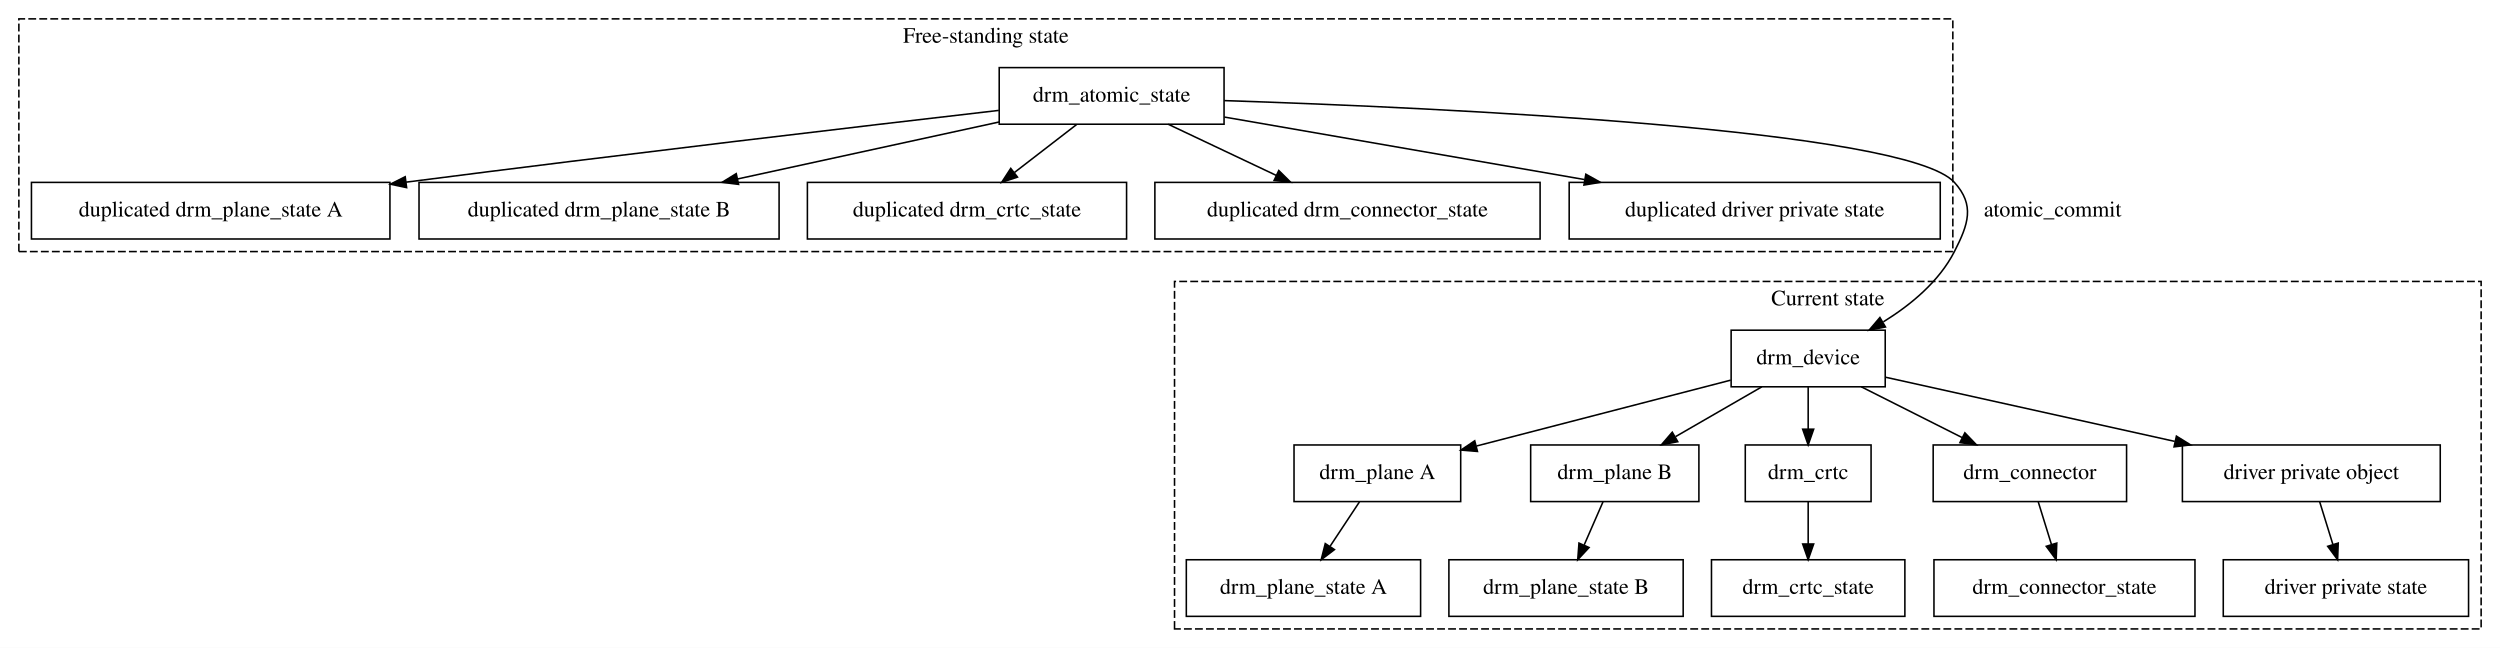
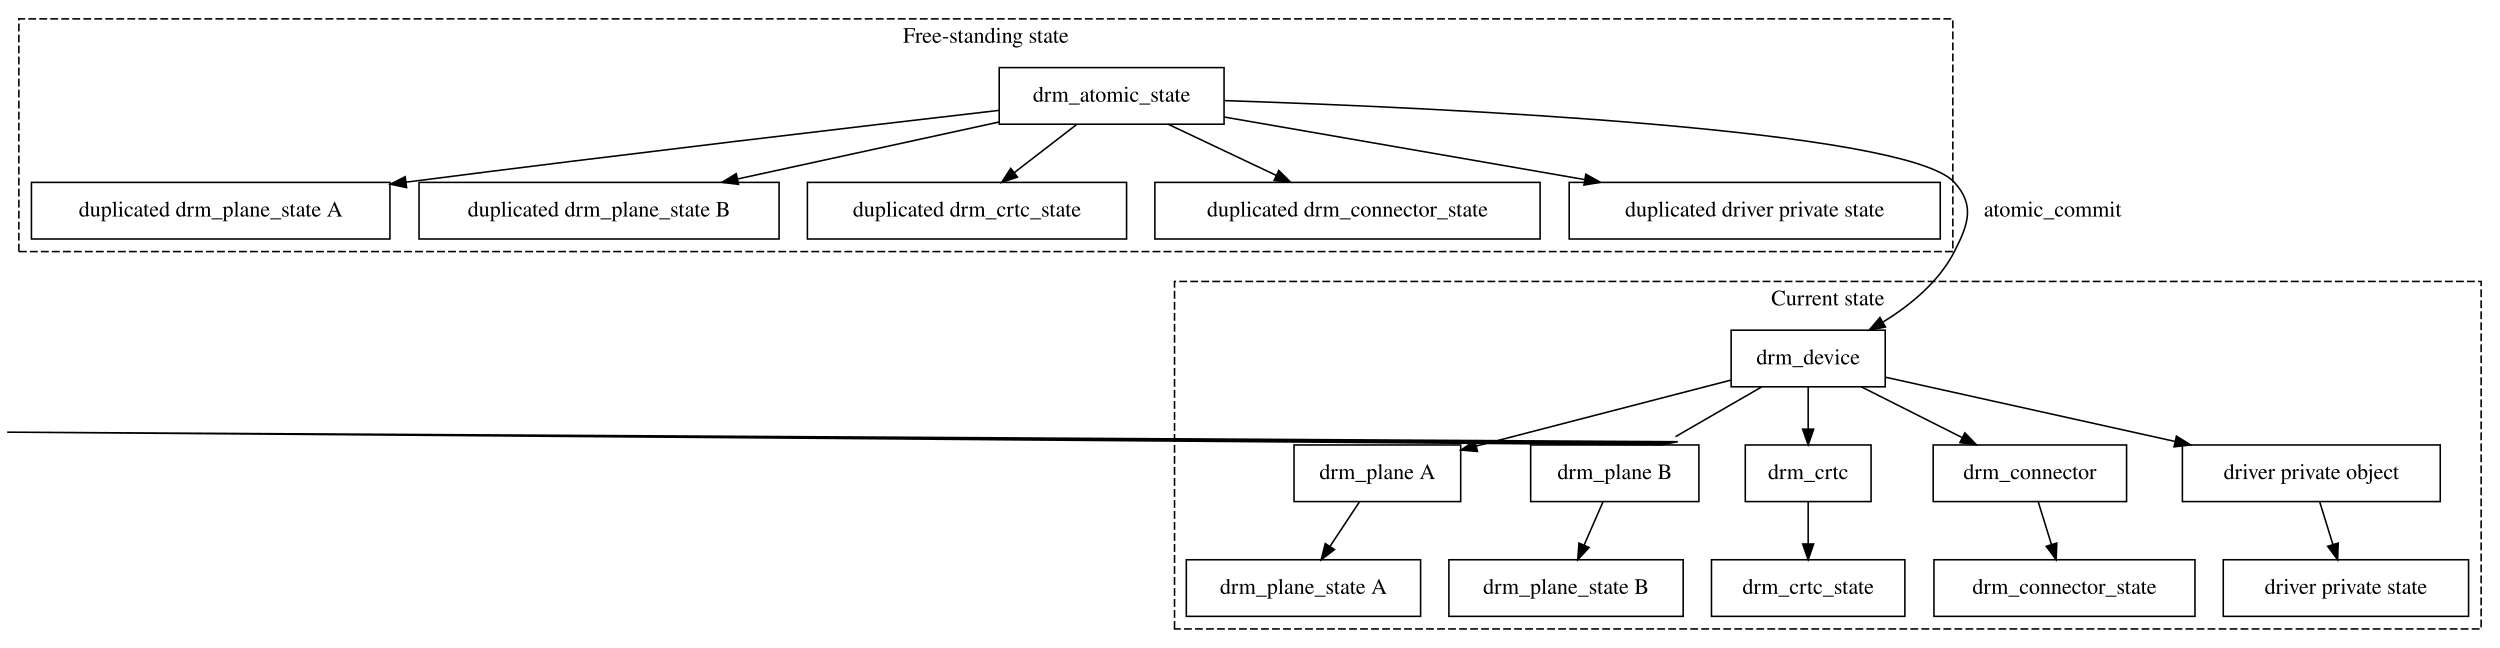
<svg xmlns="http://www.w3.org/2000/svg" width="1590pt" height="412pt" viewBox="0.00 0.00 1590.00 412.00">
  <g id="graph0" class="graph" transform="scale(1 1) rotate(0) translate(4 408)">
    <polygon fill="white" stroke="transparent" points="-4,4 -4,-408 1586,-408 1586,4 -4,4" />
    <g id="clust1" class="cluster">
      <polygon fill="none" stroke="black" stroke-dasharray="5,2" points="8,-248 8,-396 1238,-396 1238,-248 8,-248" />
      <text text-anchor="middle" x="623" y="-380.8" font-family="Times,serif" font-size="14.00">Free-standing state</text>
    </g>
    <g id="clust2" class="cluster">
      <polygon fill="none" stroke="black" stroke-dasharray="5,2" points="743,-8 743,-229 1574,-229 1574,-8 743,-8" />
      <text text-anchor="middle" x="1158.5" y="-213.8" font-family="Times,serif" font-size="14.00">Current state</text>
    </g>
    <g id="node1" class="node">
      <polygon fill="none" stroke="black" points="774.5,-365 631.5,-365 631.5,-329 774.5,-329 774.5,-365" />
      <text text-anchor="middle" x="703" y="-343.3" font-family="Times,serif" font-size="14.00">drm_atomic_state</text>
    </g>
    <g id="node2" class="node">
      <polygon fill="none" stroke="black" points="244,-292 16,-292 16,-256 244,-256 244,-292" />
      <text text-anchor="middle" x="130" y="-270.3" font-family="Times,serif" font-size="14.00">duplicated drm_plane_state A</text>
    </g>
    <g id="edge1" class="edge">
      <path fill="none" stroke="black" d="M631.25,-337.79C544.48,-327.77 393.72,-310.08 254.26,-292.15" />
      <polygon fill="black" stroke="black" points="254.61,-288.67 244.24,-290.86 253.71,-295.61 254.61,-288.67" />
    </g>
    <g id="node3" class="node">
      <polygon fill="none" stroke="black" points="491.5,-292 262.5,-292 262.5,-256 491.5,-256 491.5,-292" />
      <text text-anchor="middle" x="377" y="-270.3" font-family="Times,serif" font-size="14.00">duplicated drm_plane_state B</text>
    </g>
    <g id="edge2" class="edge">
      <path fill="none" stroke="black" d="M631.46,-330.42C582.51,-319.76 517.29,-305.55 465.13,-294.19" />
      <polygon fill="black" stroke="black" points="465.73,-290.74 455.22,-292.04 464.24,-297.58 465.73,-290.74" />
    </g>
    <g id="node4" class="node">
      <polygon fill="none" stroke="black" points="712.5,-292 509.5,-292 509.5,-256 712.5,-256 712.5,-292" />
      <text text-anchor="middle" x="611" y="-270.3" font-family="Times,serif" font-size="14.00">duplicated drm_crtc_state</text>
    </g>
    <g id="edge3" class="edge">
      <path fill="none" stroke="black" d="M680.73,-328.81C668.86,-319.66 654.1,-308.26 641.21,-298.32" />
      <polygon fill="black" stroke="black" points="643.12,-295.37 633.07,-292.03 638.84,-300.91 643.12,-295.37" />
    </g>
    <g id="node5" class="node">
      <polygon fill="none" stroke="black" points="975.5,-292 730.5,-292 730.5,-256 975.5,-256 975.5,-292" />
      <text text-anchor="middle" x="853" y="-270.3" font-family="Times,serif" font-size="14.00">duplicated drm_connector_state</text>
    </g>
    <g id="edge4" class="edge">
      <path fill="none" stroke="black" d="M738.93,-328.99C759.56,-319.23 785.66,-306.88 807.68,-296.45" />
      <polygon fill="black" stroke="black" points="809.3,-299.56 816.84,-292.11 806.31,-293.23 809.3,-299.56" />
    </g>
    <g id="node6" class="node">
      <polygon fill="none" stroke="black" points="1230,-292 994,-292 994,-256 1230,-256 1230,-292" />
      <text text-anchor="middle" x="1112" y="-270.3" font-family="Times,serif" font-size="14.00">duplicated driver private state</text>
    </g>
    <g id="edge5" class="edge">
      <path fill="none" stroke="black" d="M774.71,-333.55C838.06,-322.56 931.35,-306.36 1003.77,-293.79" />
      <polygon fill="black" stroke="black" points="1004.59,-297.2 1013.85,-292.04 1003.39,-290.3 1004.59,-297.2" />
    </g>
    <g id="node7" class="node">
      <polygon fill="none" stroke="black" points="1195,-198 1097,-198 1097,-162 1195,-162 1195,-198" />
      <text text-anchor="middle" x="1146" y="-176.3" font-family="Times,serif" font-size="14.00">drm_device</text>
    </g>
    <g id="edge16" class="edge">
      <path fill="none" stroke="black" d="M774.59,-344.02C913.43,-339.45 1208.42,-325.82 1239,-292 1252.12,-277.5 1247.91,-265.41 1239,-248 1229.27,-229 1211.36,-214.15 1193.83,-203.32" />
      <polygon fill="black" stroke="black" points="1195.15,-200.04 1184.75,-198.02 1191.62,-206.08 1195.15,-200.04" />
      <text text-anchor="middle" x="1301.5" y="-270.3" font-family="Times,serif" font-size="14.00">atomic_commit</text>
    </g>
    <g id="node8" class="node">
      <polygon fill="none" stroke="black" points="925,-125 819,-125 819,-89 925,-89 925,-125" />
      <text text-anchor="middle" x="872" y="-103.3" font-family="Times,serif" font-size="14.00">drm_plane A</text>
    </g>
    <g id="edge6" class="edge">
      <path fill="none" stroke="black" d="M1096.7,-166.22C1051.44,-154.5 984.14,-137.06 935,-124.33" />
      <polygon fill="black" stroke="black" points="935.67,-120.88 925.12,-121.76 933.92,-127.66 935.67,-120.88" />
    </g>
    <g id="node9" class="node">
      <polygon fill="none" stroke="black" points="1076.5,-125 969.5,-125 969.5,-89 1076.5,-89 1076.5,-125" />
      <text text-anchor="middle" x="1023" y="-103.3" font-family="Times,serif" font-size="14.00">drm_plane B</text>
    </g>
    <g id="edge7" class="edge">
      <path fill="none" stroke="black" d="M1116.54,-161.99C1100.08,-152.49 1079.37,-140.54 1061.62,-130.29" />
-       <polygon fill="black" stroke="black" points="1063.06,-127.08 1052.65,-125.11 1059.56,-133.14 1063.06,-127.08" />
+       <polygon fill="black" stroke="black" points="1063.06,-127.08 1052.65,-125.11.106.56,-133.14 1063.06,-127.08" />
    </g>
    <g id="node10" class="node">
      <polygon fill="none" stroke="black" points="1186,-125 1106,-125 1106,-89 1186,-89 1186,-125" />
      <text text-anchor="middle" x="1146" y="-103.3" font-family="Times,serif" font-size="14.00">drm_crtc</text>
    </g>
    <g id="edge8" class="edge">
      <path fill="none" stroke="black" d="M1146,-161.81C1146,-153.79 1146,-144.05 1146,-135.07" />
      <polygon fill="black" stroke="black" points="1149.5,-135.03 1146,-125.03 1142.5,-135.03 1149.5,-135.03" />
    </g>
    <g id="node11" class="node">
      <polygon fill="none" stroke="black" points="1348.5,-125 1225.5,-125 1225.5,-89 1348.5,-89 1348.5,-125" />
      <text text-anchor="middle" x="1287" y="-103.3" font-family="Times,serif" font-size="14.00">drm_connector</text>
    </g>
    <g id="edge9" class="edge">
      <path fill="none" stroke="black" d="M1179.77,-161.99C1198.99,-152.32 1223.26,-140.1 1243.85,-129.73" />
      <polygon fill="black" stroke="black" points="1245.66,-132.74 1253.01,-125.11 1242.51,-126.49 1245.66,-132.74" />
    </g>
    <g id="node12" class="node">
      <polygon fill="none" stroke="black" points="1548,-125 1384,-125 1384,-89 1548,-89 1548,-125" />
      <text text-anchor="middle" x="1466" y="-103.3" font-family="Times,serif" font-size="14.00">driver private object</text>
    </g>
    <g id="edge10" class="edge">
      <path fill="none" stroke="black" d="M1195.3,-168.06C1244.19,-157.21 1320.13,-140.37 1379.15,-127.27" />
      <polygon fill="black" stroke="black" points="1380.21,-130.62 1389.21,-125.04 1378.69,-123.79 1380.21,-130.62" />
    </g>
    <g id="node13" class="node">
      <polygon fill="none" stroke="black" points="899.5,-52 750.5,-52 750.5,-16 899.5,-16 899.5,-52" />
      <text text-anchor="middle" x="825" y="-30.3" font-family="Times,serif" font-size="14.00">drm_plane_state A</text>
    </g>
    <g id="edge11" class="edge">
      <path fill="none" stroke="black" d="M860.62,-88.81C855.02,-80.35 848.16,-69.98 841.95,-60.61" />
      <polygon fill="black" stroke="black" points="844.71,-58.44 836.27,-52.03 838.87,-62.3 844.71,-58.44" />
    </g>
    <g id="node14" class="node">
      <polygon fill="none" stroke="black" points="1066.5,-52 917.5,-52 917.5,-16 1066.5,-16 1066.5,-52" />
      <text text-anchor="middle" x="992" y="-30.3" font-family="Times,serif" font-size="14.00">drm_plane_state B</text>
    </g>
    <g id="edge12" class="edge">
      <path fill="none" stroke="black" d="M1015.5,-88.81C1011.92,-80.62 1007.55,-70.62 1003.56,-61.48" />
      <polygon fill="black" stroke="black" points="1006.64,-59.79 999.44,-52.03 1000.23,-62.59 1006.64,-59.79" />
    </g>
    <g id="node15" class="node">
      <polygon fill="none" stroke="black" points="1207.5,-52 1084.5,-52 1084.5,-16 1207.5,-16 1207.5,-52" />
      <text text-anchor="middle" x="1146" y="-30.3" font-family="Times,serif" font-size="14.00">drm_crtc_state</text>
    </g>
    <g id="edge13" class="edge">
      <path fill="none" stroke="black" d="M1146,-88.81C1146,-80.79 1146,-71.05 1146,-62.07" />
      <polygon fill="black" stroke="black" points="1149.5,-62.03 1146,-52.03 1142.5,-62.03 1149.5,-62.03" />
    </g>
    <g id="node16" class="node">
      <polygon fill="none" stroke="black" points="1392,-52 1226,-52 1226,-16 1392,-16 1392,-52" />
      <text text-anchor="middle" x="1309" y="-30.3" font-family="Times,serif" font-size="14.00">drm_connector_state</text>
    </g>
    <g id="edge14" class="edge">
      <path fill="none" stroke="black" d="M1292.33,-88.81C1294.84,-80.7 1297.9,-70.84 1300.7,-61.78" />
      <polygon fill="black" stroke="black" points="1304.11,-62.62 1303.72,-52.03 1297.42,-60.54 1304.11,-62.62" />
    </g>
    <g id="node17" class="node">
      <polygon fill="none" stroke="black" points="1566,-52 1410,-52 1410,-16 1566,-16 1566,-52" />
      <text text-anchor="middle" x="1488" y="-30.3" font-family="Times,serif" font-size="14.00">driver private state</text>
    </g>
    <g id="edge15" class="edge">
      <path fill="none" stroke="black" d="M1471.33,-88.81C1473.84,-80.7 1476.9,-70.84 1479.7,-61.78" />
      <polygon fill="black" stroke="black" points="1483.11,-62.62 1482.72,-52.03 1476.42,-60.54 1483.11,-62.62" />
    </g>
  </g>
</svg>
